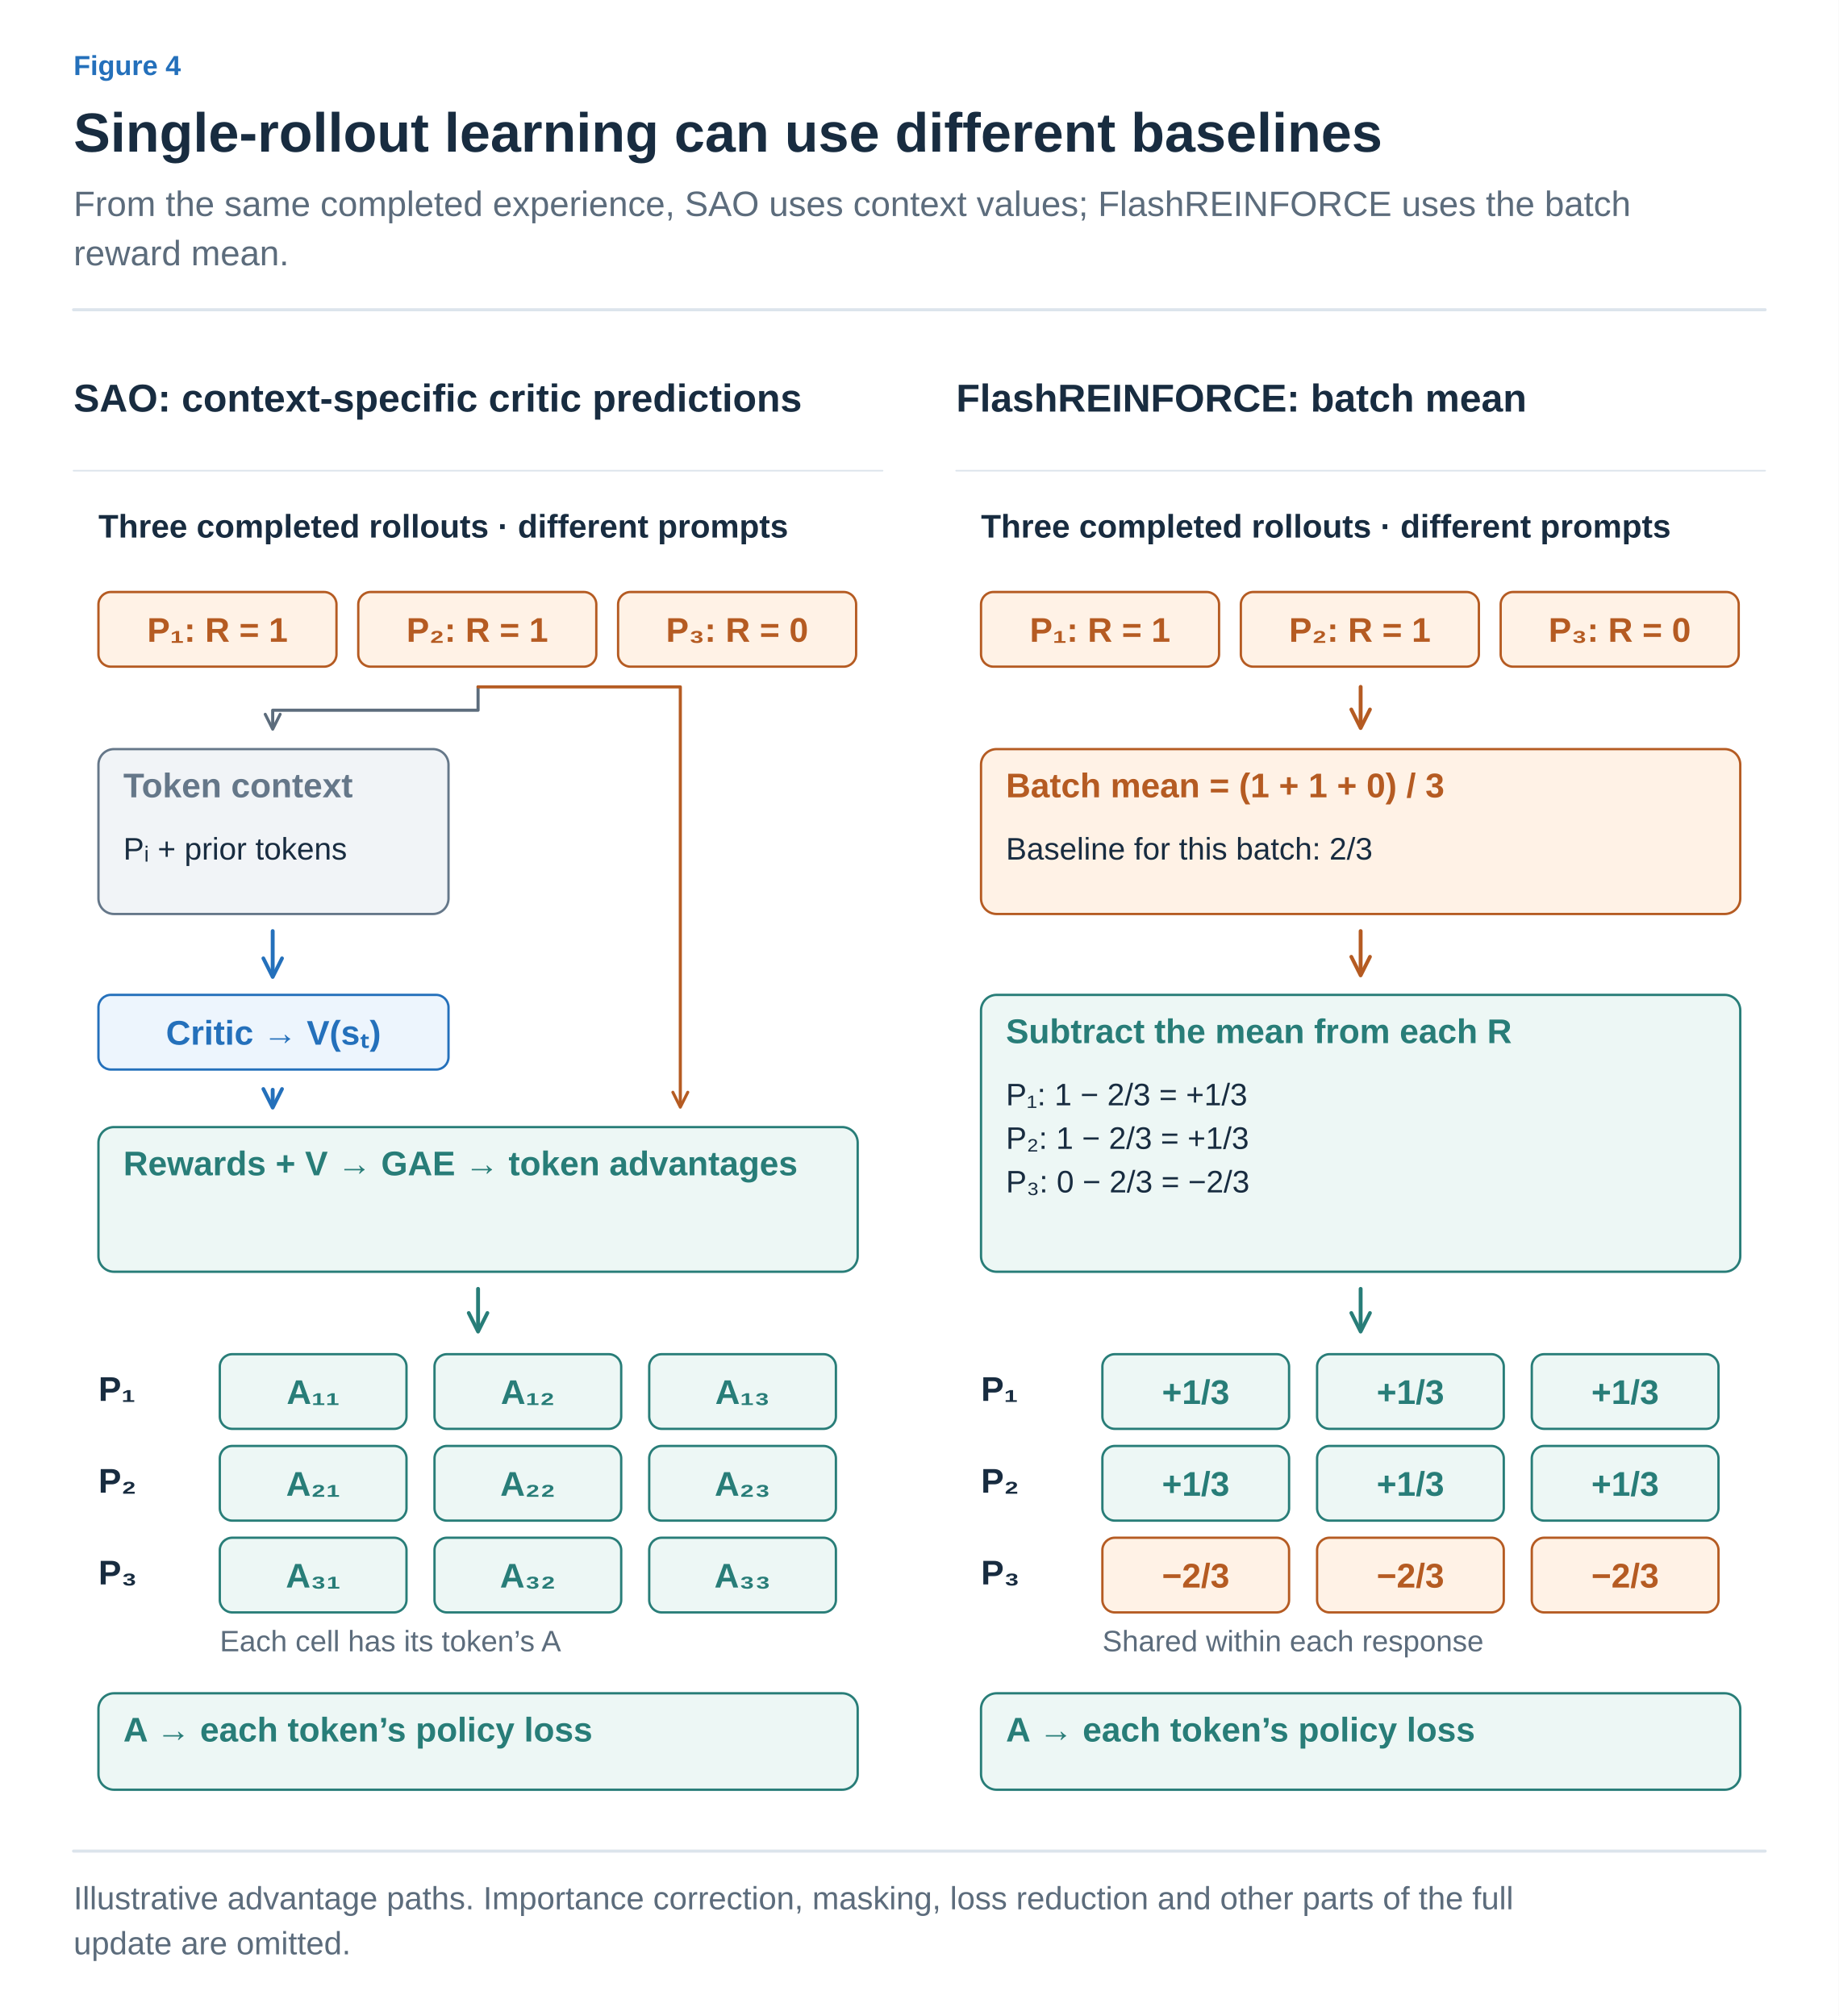
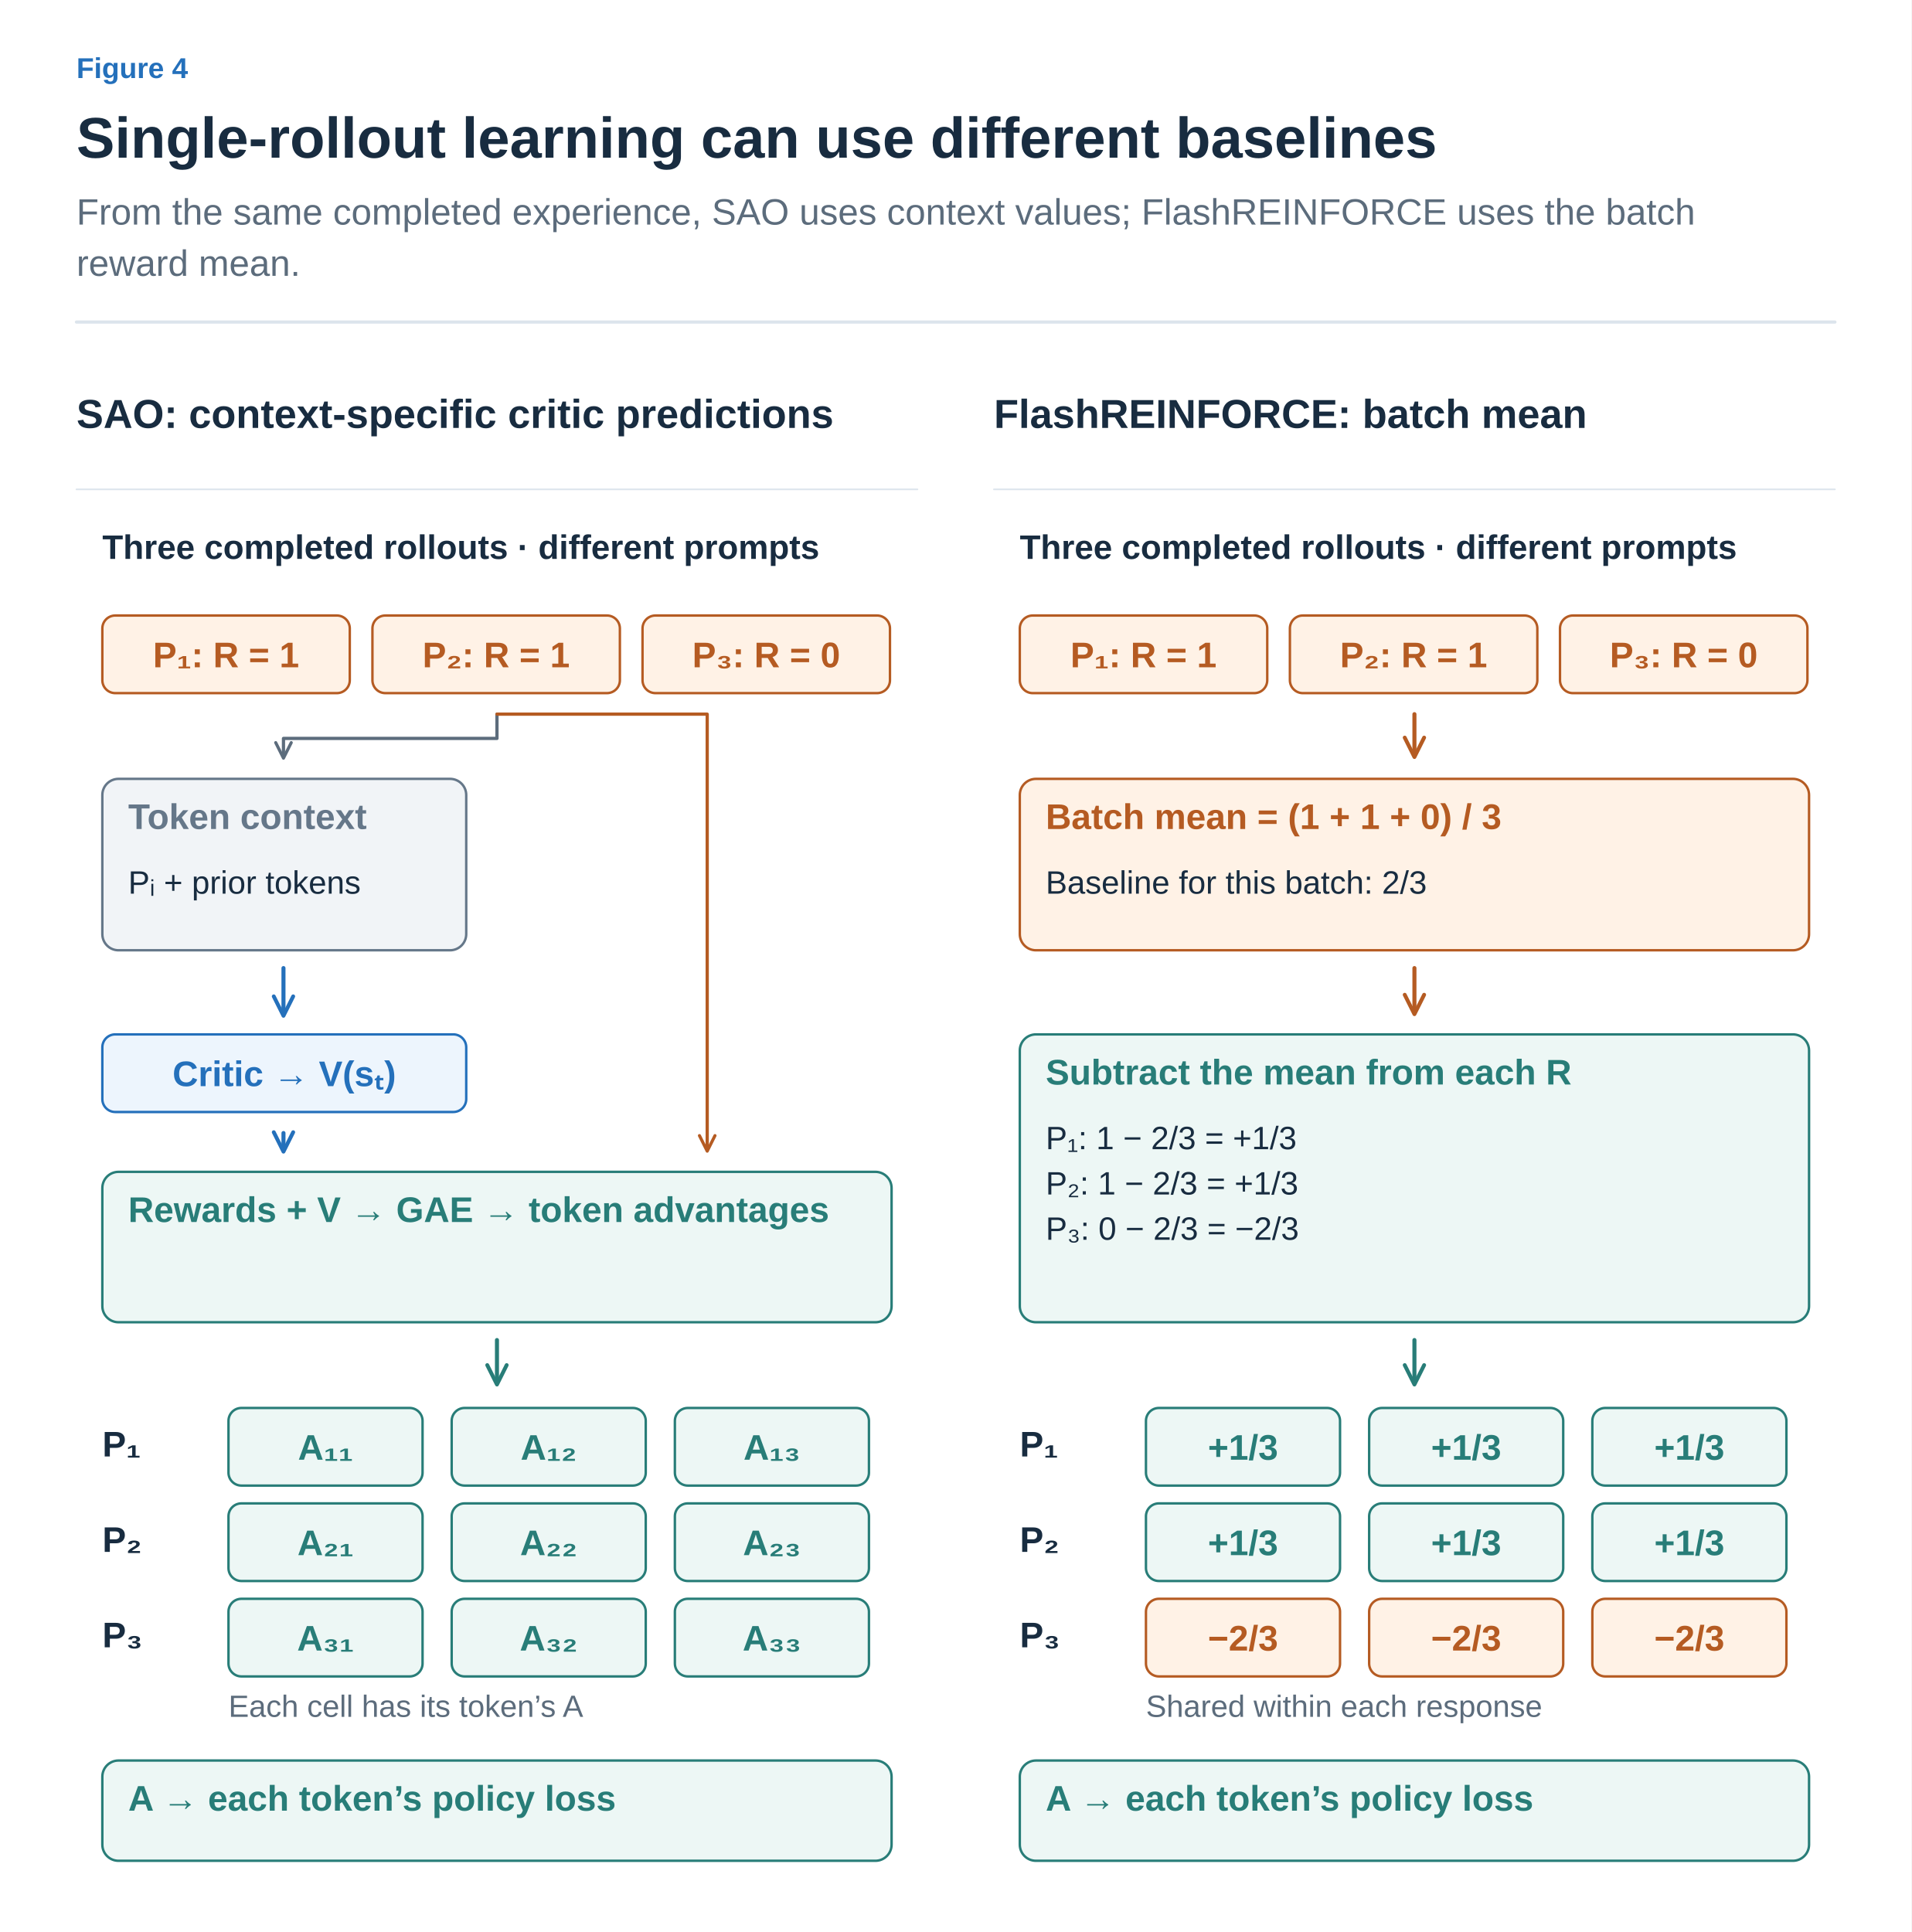
- <svg xmlns="http://www.w3.org/2000/svg" width="1200" height="1316" viewBox="0 0 1200 1316" role="img" aria-labelledby="title desc">
+ <svg xmlns="http://www.w3.org/2000/svg" width="1200" height="1213" viewBox="0 0 1200 1213" role="img" aria-labelledby="title desc">
  <defs>
    <marker id="arrow-ink" viewBox="0 0 10 10" refX="8" refY="5" markerWidth="6" markerHeight="6" orient="auto">
      <path d="M1 1 L9 5 L1 9" fill="none" stroke="#182C40" stroke-width="1.6" />
    </marker>
    <marker id="arrow-muted" viewBox="0 0 10 10" refX="8" refY="5" markerWidth="6" markerHeight="6" orient="auto">
      <path d="M1 1 L9 5 L1 9" fill="none" stroke="#5C6C7C" stroke-width="1.6" />
    </marker>
    <marker id="arrow-line" viewBox="0 0 10 10" refX="8" refY="5" markerWidth="6" markerHeight="6" orient="auto">
      <path d="M1 1 L9 5 L1 9" fill="none" stroke="#DCE4EC" stroke-width="1.6" />
    </marker>
    <marker id="arrow-paper" viewBox="0 0 10 10" refX="8" refY="5" markerWidth="6" markerHeight="6" orient="auto">
      <path d="M1 1 L9 5 L1 9" fill="none" stroke="#FFFFFF" stroke-width="1.6" />
    </marker>
    <marker id="arrow-blue" viewBox="0 0 10 10" refX="8" refY="5" markerWidth="6" markerHeight="6" orient="auto">
      <path d="M1 1 L9 5 L1 9" fill="none" stroke="#2470BB" stroke-width="1.6" />
    </marker>
    <marker id="arrow-teal" viewBox="0 0 10 10" refX="8" refY="5" markerWidth="6" markerHeight="6" orient="auto">
      <path d="M1 1 L9 5 L1 9" fill="none" stroke="#287D78" stroke-width="1.6" />
    </marker>
    <marker id="arrow-orange" viewBox="0 0 10 10" refX="8" refY="5" markerWidth="6" markerHeight="6" orient="auto">
      <path d="M1 1 L9 5 L1 9" fill="none" stroke="#B55B22" stroke-width="1.6" />
    </marker>
    <marker id="arrow-purple" viewBox="0 0 10 10" refX="8" refY="5" markerWidth="6" markerHeight="6" orient="auto">
      <path d="M1 1 L9 5 L1 9" fill="none" stroke="#7954A3" stroke-width="1.6" />
    </marker>
    <marker id="arrow-gray" viewBox="0 0 10 10" refX="8" refY="5" markerWidth="6" markerHeight="6" orient="auto">
      <path d="M1 1 L9 5 L1 9" fill="none" stroke="#657789" stroke-width="1.6" />
    </marker>
    <marker id="arrow-red" viewBox="0 0 10 10" refX="8" refY="5" markerWidth="6" markerHeight="6" orient="auto">
      <path d="M1 1 L9 5 L1 9" fill="none" stroke="#B34242" stroke-width="1.6" />
    </marker>
    <marker id="arrow-indigo" viewBox="0 0 10 10" refX="8" refY="5" markerWidth="6" markerHeight="6" orient="auto">
      <path d="M1 1 L9 5 L1 9" fill="none" stroke="#4C60A8" stroke-width="1.6" />
    </marker>
    <marker id="arrow-slate" viewBox="0 0 10 10" refX="8" refY="5" markerWidth="6" markerHeight="6" orient="auto">
      <path d="M1 1 L9 5 L1 9" fill="none" stroke="#8191A0" stroke-width="1.6" />
    </marker>
    <marker id="arrow-surface" viewBox="0 0 10 10" refX="8" refY="5" markerWidth="6" markerHeight="6" orient="auto">
      <path d="M1 1 L9 5 L1 9" fill="none" stroke="#F8FAFC" stroke-width="1.6" />
    </marker>
  </defs>
  <style>text{font-family:Arial,"Apple SD Gothic Neo","Noto Sans KR",sans-serif}text[font-family]{font-family:Menlo,Consolas,monospace}path{stroke-linecap:round;stroke-linejoin:round}</style>
  <rect width="100%" height="100%" fill="white" />
  <text x="48" y="49" fill="#2470BB" font-size="18" font-weight="600" text-anchor="start" data-max-width="1104">Figure 4</text>
  <text x="48" y="99" fill="#182C40" font-size="36" font-weight="700" text-anchor="start" data-max-width="1104">Single-rollout learning can use different baselines</text>
  <text x="48" y="141" fill="#5C6C7C" font-size="23" font-weight="400" text-anchor="start" data-max-width="1104">From the same completed experience, SAO uses context values; FlashREINFORCE uses the batch</text>
  <text x="48" y="173.2" fill="#5C6C7C" font-size="23" font-weight="400" text-anchor="start" data-max-width="1104">reward mean.</text>
  <path d="M48,202.2 H1152" stroke="#DCE4EC" stroke-width="2" />
  <g transform="translate(48 238.2) scale(1.015385)" data-panel="1">
    <text x="0" y="30" fill="#182C40" font-size="25" font-weight="600" text-anchor="start" data-max-width="520">SAO: context-specific critic predictions</text>
    <path d="M0 68 L520 68" stroke="#DCE4EC" stroke-width="1" fill="none" />
    <text x="16" y="111" fill="#182C40" font-size="21" font-weight="600" text-anchor="start" data-max-width="488">Three completed rollouts · different prompts</text>
    <rect x="16" y="146" width="153" height="48" rx="8" fill="#FFF2E6" stroke="#B55B22" stroke-width="1.5" />
    <text x="92.5" y="178" fill="#B55B22" font-size="22" font-weight="600" text-anchor="middle" data-max-width="141">P₁: R = 1</text>
    <rect x="183" y="146" width="153" height="48" rx="8" fill="#FFF2E6" stroke="#B55B22" stroke-width="1.5" />
    <text x="259.5" y="178" fill="#B55B22" font-size="22" font-weight="600" text-anchor="middle" data-max-width="141">P₂: R = 1</text>
    <rect x="350" y="146" width="153" height="48" rx="8" fill="#FFF2E6" stroke="#B55B22" stroke-width="1.5" />
    <text x="426.5" y="178" fill="#B55B22" font-size="22" font-weight="600" text-anchor="middle" data-max-width="141">P₃: R = 0</text>
    <path d="M260 207 V222 H128 V233" stroke="#5C6C7C" stroke-width="2" fill="none" marker-end="url(#arrow-muted)" />
    <g data-container="true">
      <rect x="16" y="247" width="225" height="106" rx="10" fill="#F1F4F7" stroke="#657789" stroke-width="1.5" />
      <text x="32" y="278" fill="#657789" font-size="22" font-weight="600" text-anchor="start" data-max-width="193">Token context</text>
      <text x="32" y="318" fill="#182C40" font-size="20" font-weight="400" text-anchor="start" data-max-width="193">Pᵢ + prior tokens</text>
    </g>
    <path d="M128 364 L128 392" stroke="#2470BB" stroke-width="2.5" fill="none" marker-end="url(#arrow-blue)" />
    <rect x="16" y="405" width="225" height="48" rx="8" fill="#EDF5FD" stroke="#2470BB" stroke-width="1.5" />
    <text x="128.5" y="437" fill="#2470BB" font-size="22" font-weight="600" text-anchor="middle" data-max-width="213">Critic → V(sₜ)</text>
    <path d="M260 207 H390 V476" stroke="#B55B22" stroke-width="2" fill="none" marker-end="url(#arrow-orange)" />
    <path d="M128 466 L128 476" stroke="#2470BB" stroke-width="2.5" fill="none" marker-end="url(#arrow-blue)" />
    <g data-container="true">
      <rect x="16" y="490" width="488" height="93" rx="10" fill="#EDF7F5" stroke="#287D78" stroke-width="1.5" />
      <text x="32" y="521" fill="#287D78" font-size="22" font-weight="600" text-anchor="start" data-max-width="456">Rewards + V → GAE → token advantages</text>
    </g>
    <path d="M260 594 L260 620" stroke="#287D78" stroke-width="2.5" fill="none" marker-end="url(#arrow-teal)" />
    <text x="16" y="666" fill="#182C40" font-size="22" font-weight="600" text-anchor="start" data-max-width="60">P₁</text>
    <rect x="94" y="636" width="120" height="48" rx="8" fill="#EDF7F5" stroke="#287D78" stroke-width="1.5" />
    <text x="154" y="668" fill="#287D78" font-size="22" font-weight="600" text-anchor="middle" data-max-width="108">A₁₁</text>
    <rect x="232" y="636" width="120" height="48" rx="8" fill="#EDF7F5" stroke="#287D78" stroke-width="1.5" />
    <text x="292" y="668" fill="#287D78" font-size="22" font-weight="600" text-anchor="middle" data-max-width="108">A₁₂</text>
    <rect x="370" y="636" width="120" height="48" rx="8" fill="#EDF7F5" stroke="#287D78" stroke-width="1.5" />
    <text x="430" y="668" fill="#287D78" font-size="22" font-weight="600" text-anchor="middle" data-max-width="108">A₁₃</text>
    <text x="16" y="725" fill="#182C40" font-size="22" font-weight="600" text-anchor="start" data-max-width="60">P₂</text>
    <rect x="94" y="695" width="120" height="48" rx="8" fill="#EDF7F5" stroke="#287D78" stroke-width="1.5" />
    <text x="154" y="727" fill="#287D78" font-size="22" font-weight="600" text-anchor="middle" data-max-width="108">A₂₁</text>
    <rect x="232" y="695" width="120" height="48" rx="8" fill="#EDF7F5" stroke="#287D78" stroke-width="1.5" />
    <text x="292" y="727" fill="#287D78" font-size="22" font-weight="600" text-anchor="middle" data-max-width="108">A₂₂</text>
    <rect x="370" y="695" width="120" height="48" rx="8" fill="#EDF7F5" stroke="#287D78" stroke-width="1.5" />
    <text x="430" y="727" fill="#287D78" font-size="22" font-weight="600" text-anchor="middle" data-max-width="108">A₂₃</text>
    <text x="16" y="784" fill="#182C40" font-size="22" font-weight="600" text-anchor="start" data-max-width="60">P₃</text>
    <rect x="94" y="754" width="120" height="48" rx="8" fill="#EDF7F5" stroke="#287D78" stroke-width="1.5" />
    <text x="154" y="786" fill="#287D78" font-size="22" font-weight="600" text-anchor="middle" data-max-width="108">A₃₁</text>
    <rect x="232" y="754" width="120" height="48" rx="8" fill="#EDF7F5" stroke="#287D78" stroke-width="1.5" />
    <text x="292" y="786" fill="#287D78" font-size="22" font-weight="600" text-anchor="middle" data-max-width="108">A₃₂</text>
    <rect x="370" y="754" width="120" height="48" rx="8" fill="#EDF7F5" stroke="#287D78" stroke-width="1.5" />
    <text x="430" y="786" fill="#287D78" font-size="22" font-weight="600" text-anchor="middle" data-max-width="108">A₃₃</text>
    <text x="94" y="827" fill="#5C6C7C" font-size="19" font-weight="400" text-anchor="start" data-max-width="410">Each cell has its token’s A</text>
    <g data-container="true">
      <rect x="16" y="854" width="488" height="62" rx="10" fill="#EDF7F5" stroke="#287D78" stroke-width="1.5" />
      <text x="32" y="885" fill="#287D78" font-size="22" font-weight="600" text-anchor="start" data-max-width="456">A → each token’s policy loss</text>
    </g>
  </g>
  <g transform="translate(624 238.2) scale(1.015385)" data-panel="2">
    <text x="0" y="30" fill="#182C40" font-size="25" font-weight="600" text-anchor="start" data-max-width="520">FlashREINFORCE: batch mean</text>
    <path d="M0 68 L520 68" stroke="#DCE4EC" stroke-width="1" fill="none" />
    <text x="16" y="111" fill="#182C40" font-size="21" font-weight="600" text-anchor="start" data-max-width="488">Three completed rollouts · different prompts</text>
    <rect x="16" y="146" width="153" height="48" rx="8" fill="#FFF2E6" stroke="#B55B22" stroke-width="1.5" />
    <text x="92.5" y="178" fill="#B55B22" font-size="22" font-weight="600" text-anchor="middle" data-max-width="141">P₁: R = 1</text>
    <rect x="183" y="146" width="153" height="48" rx="8" fill="#FFF2E6" stroke="#B55B22" stroke-width="1.5" />
    <text x="259.5" y="178" fill="#B55B22" font-size="22" font-weight="600" text-anchor="middle" data-max-width="141">P₂: R = 1</text>
    <rect x="350" y="146" width="153" height="48" rx="8" fill="#FFF2E6" stroke="#B55B22" stroke-width="1.5" />
    <text x="426.5" y="178" fill="#B55B22" font-size="22" font-weight="600" text-anchor="middle" data-max-width="141">P₃: R = 0</text>
    <path d="M260 207 L260 232" stroke="#B55B22" stroke-width="2.5" fill="none" marker-end="url(#arrow-orange)" />
    <g data-container="true">
      <rect x="16" y="247" width="488" height="106" rx="10" fill="#FFF2E6" stroke="#B55B22" stroke-width="1.5" />
      <text x="32" y="278" fill="#B55B22" font-size="22" font-weight="600" text-anchor="start" data-max-width="456">Batch mean = (1 + 1 + 0) / 3</text>
      <text x="32" y="318" fill="#182C40" font-size="20" font-weight="400" text-anchor="start" data-max-width="456">Baseline for this batch: 2/3</text>
    </g>
    <path d="M260 364 L260 391" stroke="#B55B22" stroke-width="2.5" fill="none" marker-end="url(#arrow-orange)" />
    <g data-container="true">
      <rect x="16" y="405" width="488" height="178" rx="10" fill="#EDF7F5" stroke="#287D78" stroke-width="1.5" />
      <text x="32" y="436" fill="#287D78" font-size="22" font-weight="600" text-anchor="start" data-max-width="456">Subtract the mean from each R</text>
      <text x="32" y="476" fill="#182C40" font-size="20" font-weight="400" text-anchor="start" data-max-width="456">P₁: 1 − 2/3 = +1/3</text>
      <text x="32" y="504" fill="#182C40" font-size="20" font-weight="400" text-anchor="start" data-max-width="456">P₂: 1 − 2/3 = +1/3</text>
      <text x="32" y="532" fill="#182C40" font-size="20" font-weight="400" text-anchor="start" data-max-width="456">P₃: 0 − 2/3 = −2/3</text>
    </g>
    <path d="M260 594 L260 620" stroke="#287D78" stroke-width="2.5" fill="none" marker-end="url(#arrow-teal)" />
    <text x="16" y="666" fill="#182C40" font-size="22" font-weight="600" text-anchor="start" data-max-width="60">P₁</text>
    <rect x="94" y="636" width="120" height="48" rx="8" fill="#EDF7F5" stroke="#287D78" stroke-width="1.5" />
    <text x="154" y="668" fill="#287D78" font-size="22" font-weight="600" text-anchor="middle" data-max-width="108">+1/3</text>
    <rect x="232" y="636" width="120" height="48" rx="8" fill="#EDF7F5" stroke="#287D78" stroke-width="1.5" />
    <text x="292" y="668" fill="#287D78" font-size="22" font-weight="600" text-anchor="middle" data-max-width="108">+1/3</text>
    <rect x="370" y="636" width="120" height="48" rx="8" fill="#EDF7F5" stroke="#287D78" stroke-width="1.5" />
    <text x="430" y="668" fill="#287D78" font-size="22" font-weight="600" text-anchor="middle" data-max-width="108">+1/3</text>
    <text x="16" y="725" fill="#182C40" font-size="22" font-weight="600" text-anchor="start" data-max-width="60">P₂</text>
    <rect x="94" y="695" width="120" height="48" rx="8" fill="#EDF7F5" stroke="#287D78" stroke-width="1.5" />
    <text x="154" y="727" fill="#287D78" font-size="22" font-weight="600" text-anchor="middle" data-max-width="108">+1/3</text>
    <rect x="232" y="695" width="120" height="48" rx="8" fill="#EDF7F5" stroke="#287D78" stroke-width="1.5" />
    <text x="292" y="727" fill="#287D78" font-size="22" font-weight="600" text-anchor="middle" data-max-width="108">+1/3</text>
    <rect x="370" y="695" width="120" height="48" rx="8" fill="#EDF7F5" stroke="#287D78" stroke-width="1.5" />
    <text x="430" y="727" fill="#287D78" font-size="22" font-weight="600" text-anchor="middle" data-max-width="108">+1/3</text>
    <text x="16" y="784" fill="#182C40" font-size="22" font-weight="600" text-anchor="start" data-max-width="60">P₃</text>
    <rect x="94" y="754" width="120" height="48" rx="8" fill="#FFF2E6" stroke="#B55B22" stroke-width="1.5" />
    <text x="154" y="786" fill="#B55B22" font-size="22" font-weight="600" text-anchor="middle" data-max-width="108">−2/3</text>
    <rect x="232" y="754" width="120" height="48" rx="8" fill="#FFF2E6" stroke="#B55B22" stroke-width="1.5" />
    <text x="292" y="786" fill="#B55B22" font-size="22" font-weight="600" text-anchor="middle" data-max-width="108">−2/3</text>
    <rect x="370" y="754" width="120" height="48" rx="8" fill="#FFF2E6" stroke="#B55B22" stroke-width="1.5" />
    <text x="430" y="786" fill="#B55B22" font-size="22" font-weight="600" text-anchor="middle" data-max-width="108">−2/3</text>
    <text x="94" y="827" fill="#5C6C7C" font-size="19" font-weight="400" text-anchor="start" data-max-width="410">Shared within each response</text>
    <g data-container="true">
      <rect x="16" y="854" width="488" height="62" rx="10" fill="#EDF7F5" stroke="#287D78" stroke-width="1.5" />
      <text x="32" y="885" fill="#287D78" font-size="22" font-weight="600" text-anchor="start" data-max-width="456">A → each token’s policy loss</text>
    </g>
  </g>
-   <path d="M48,1208.354 H1152" stroke="#DCE4EC" stroke-width="2" />
-   <text x="48" y="1246.354" fill="#5C6C7C" font-size="21" font-weight="400" text-anchor="start" data-max-width="1104">Illustrative advantage paths. Importance correction, masking, loss reduction and other parts of the full</text>
-   <text x="48" y="1275.754" fill="#5C6C7C" font-size="21" font-weight="400" text-anchor="start" data-max-width="1104">update are omitted.</text>
</svg>
